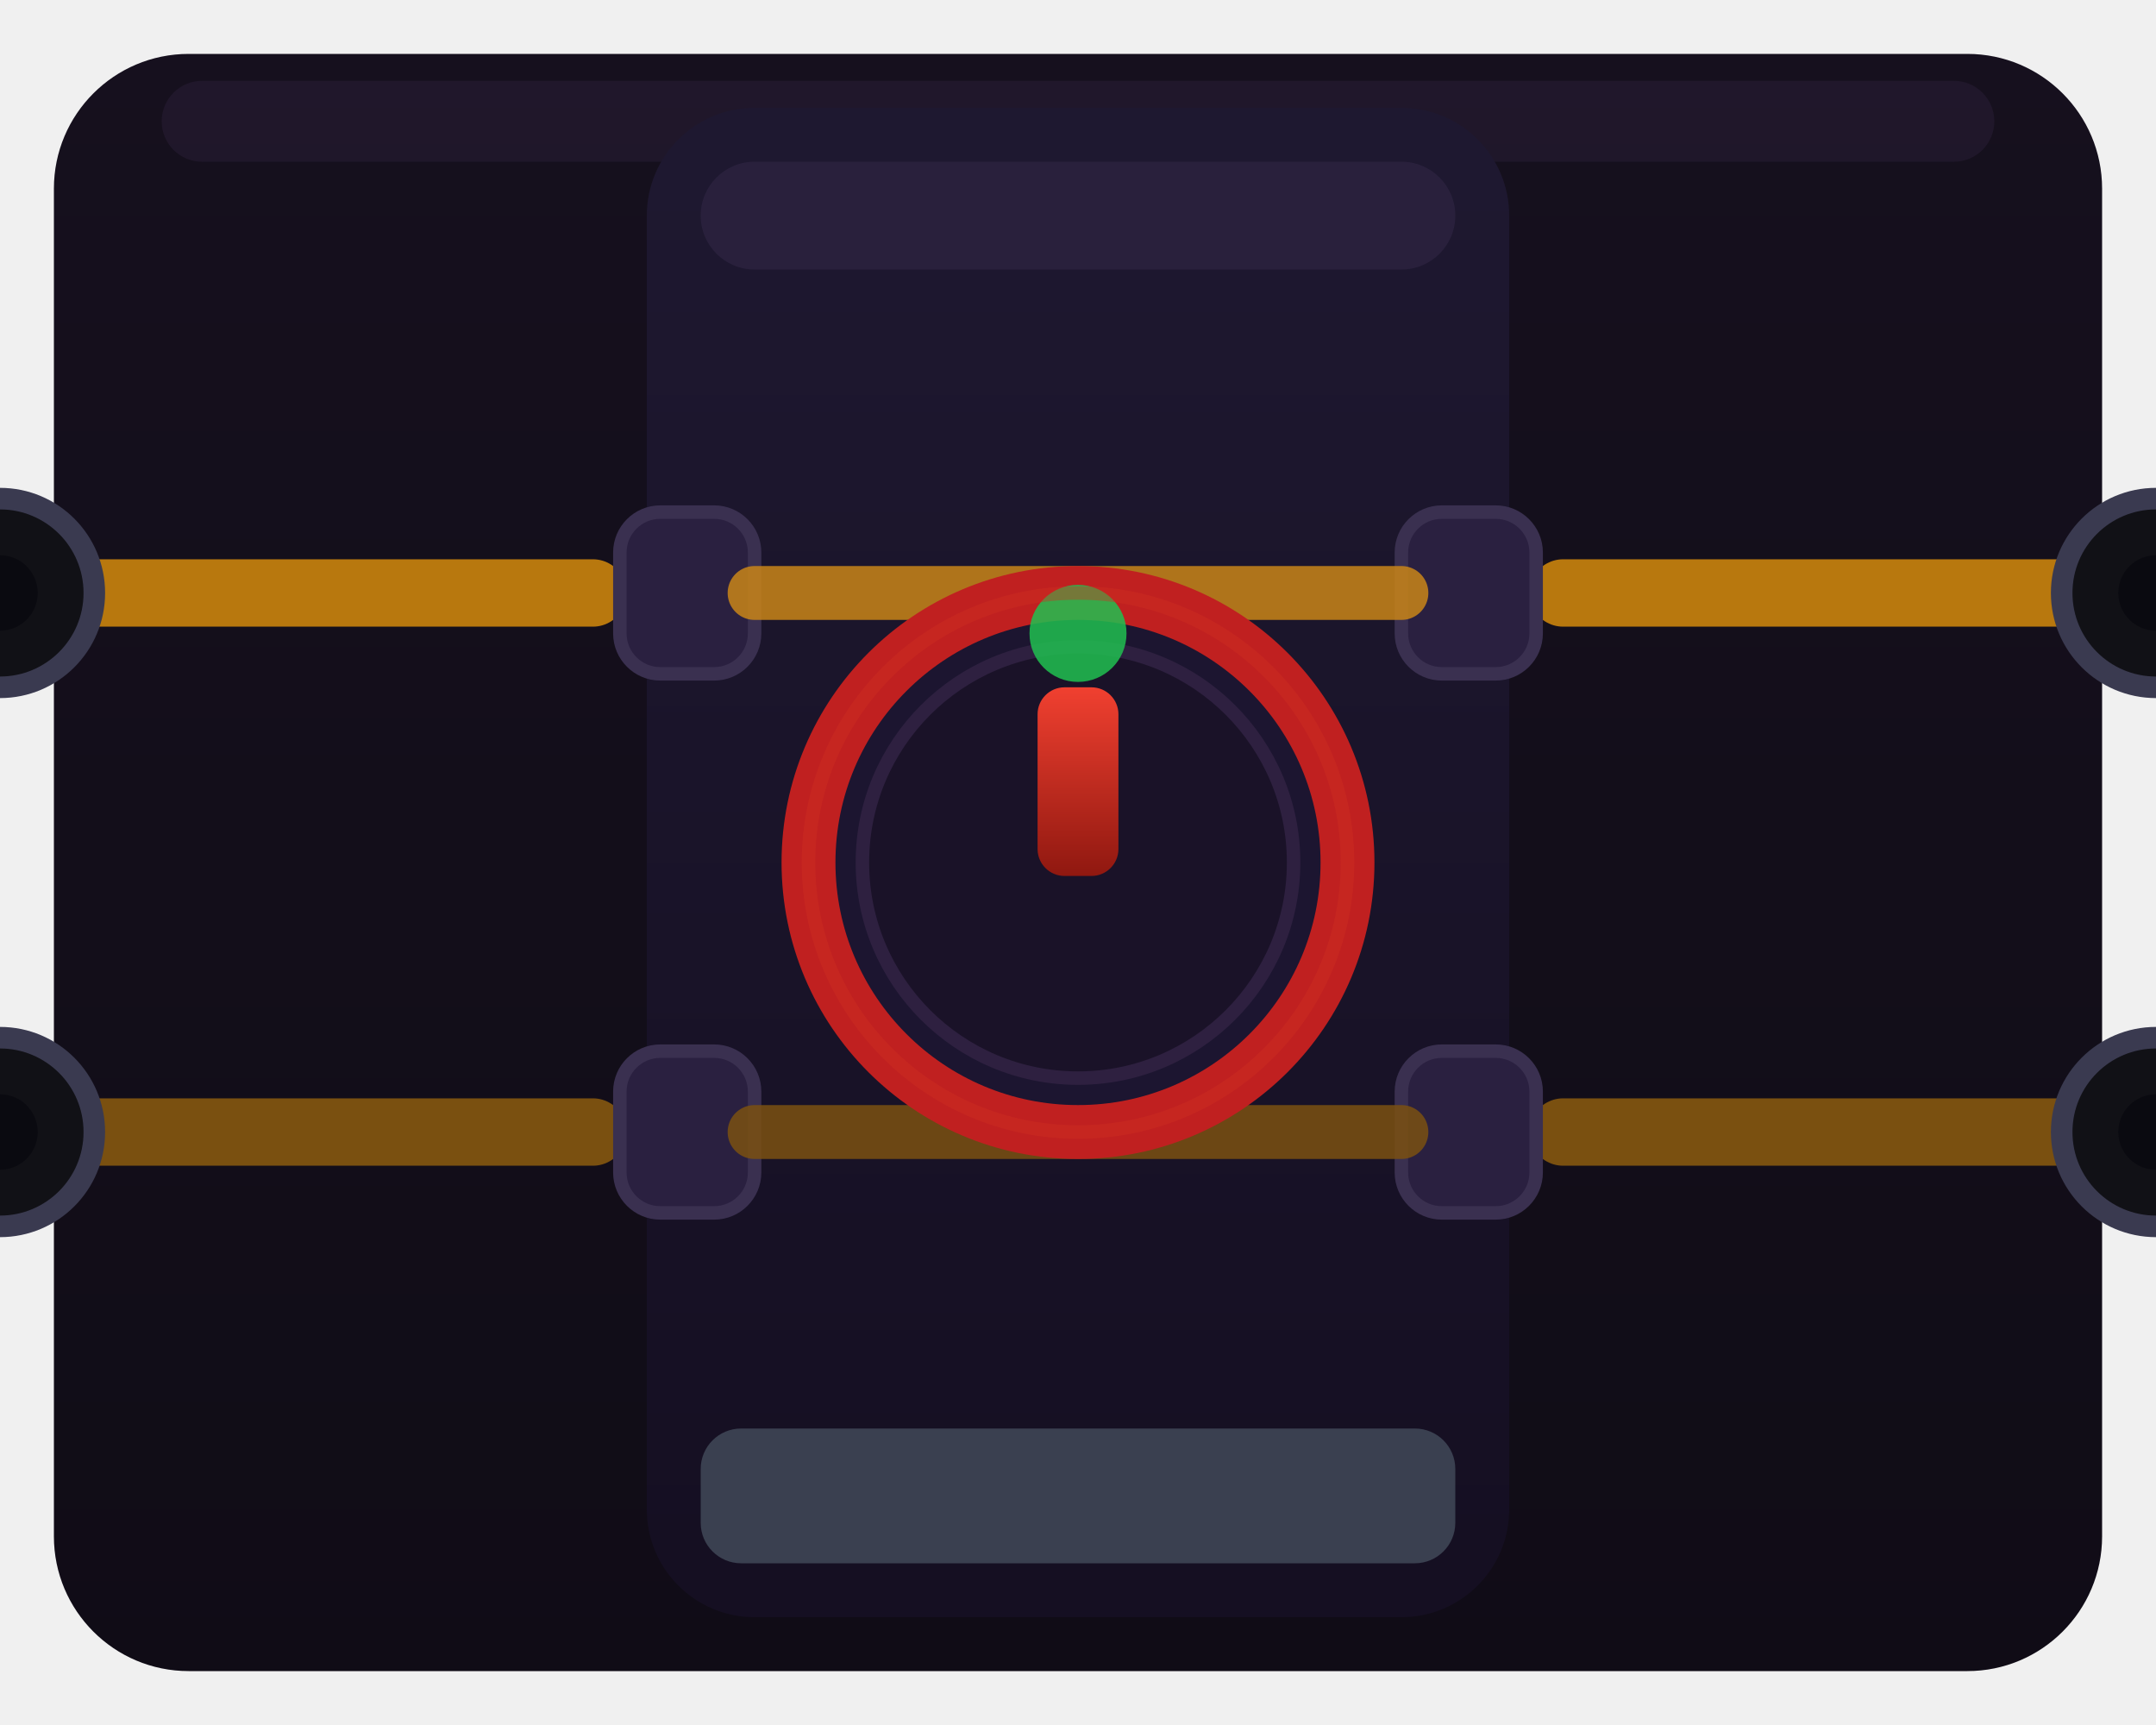
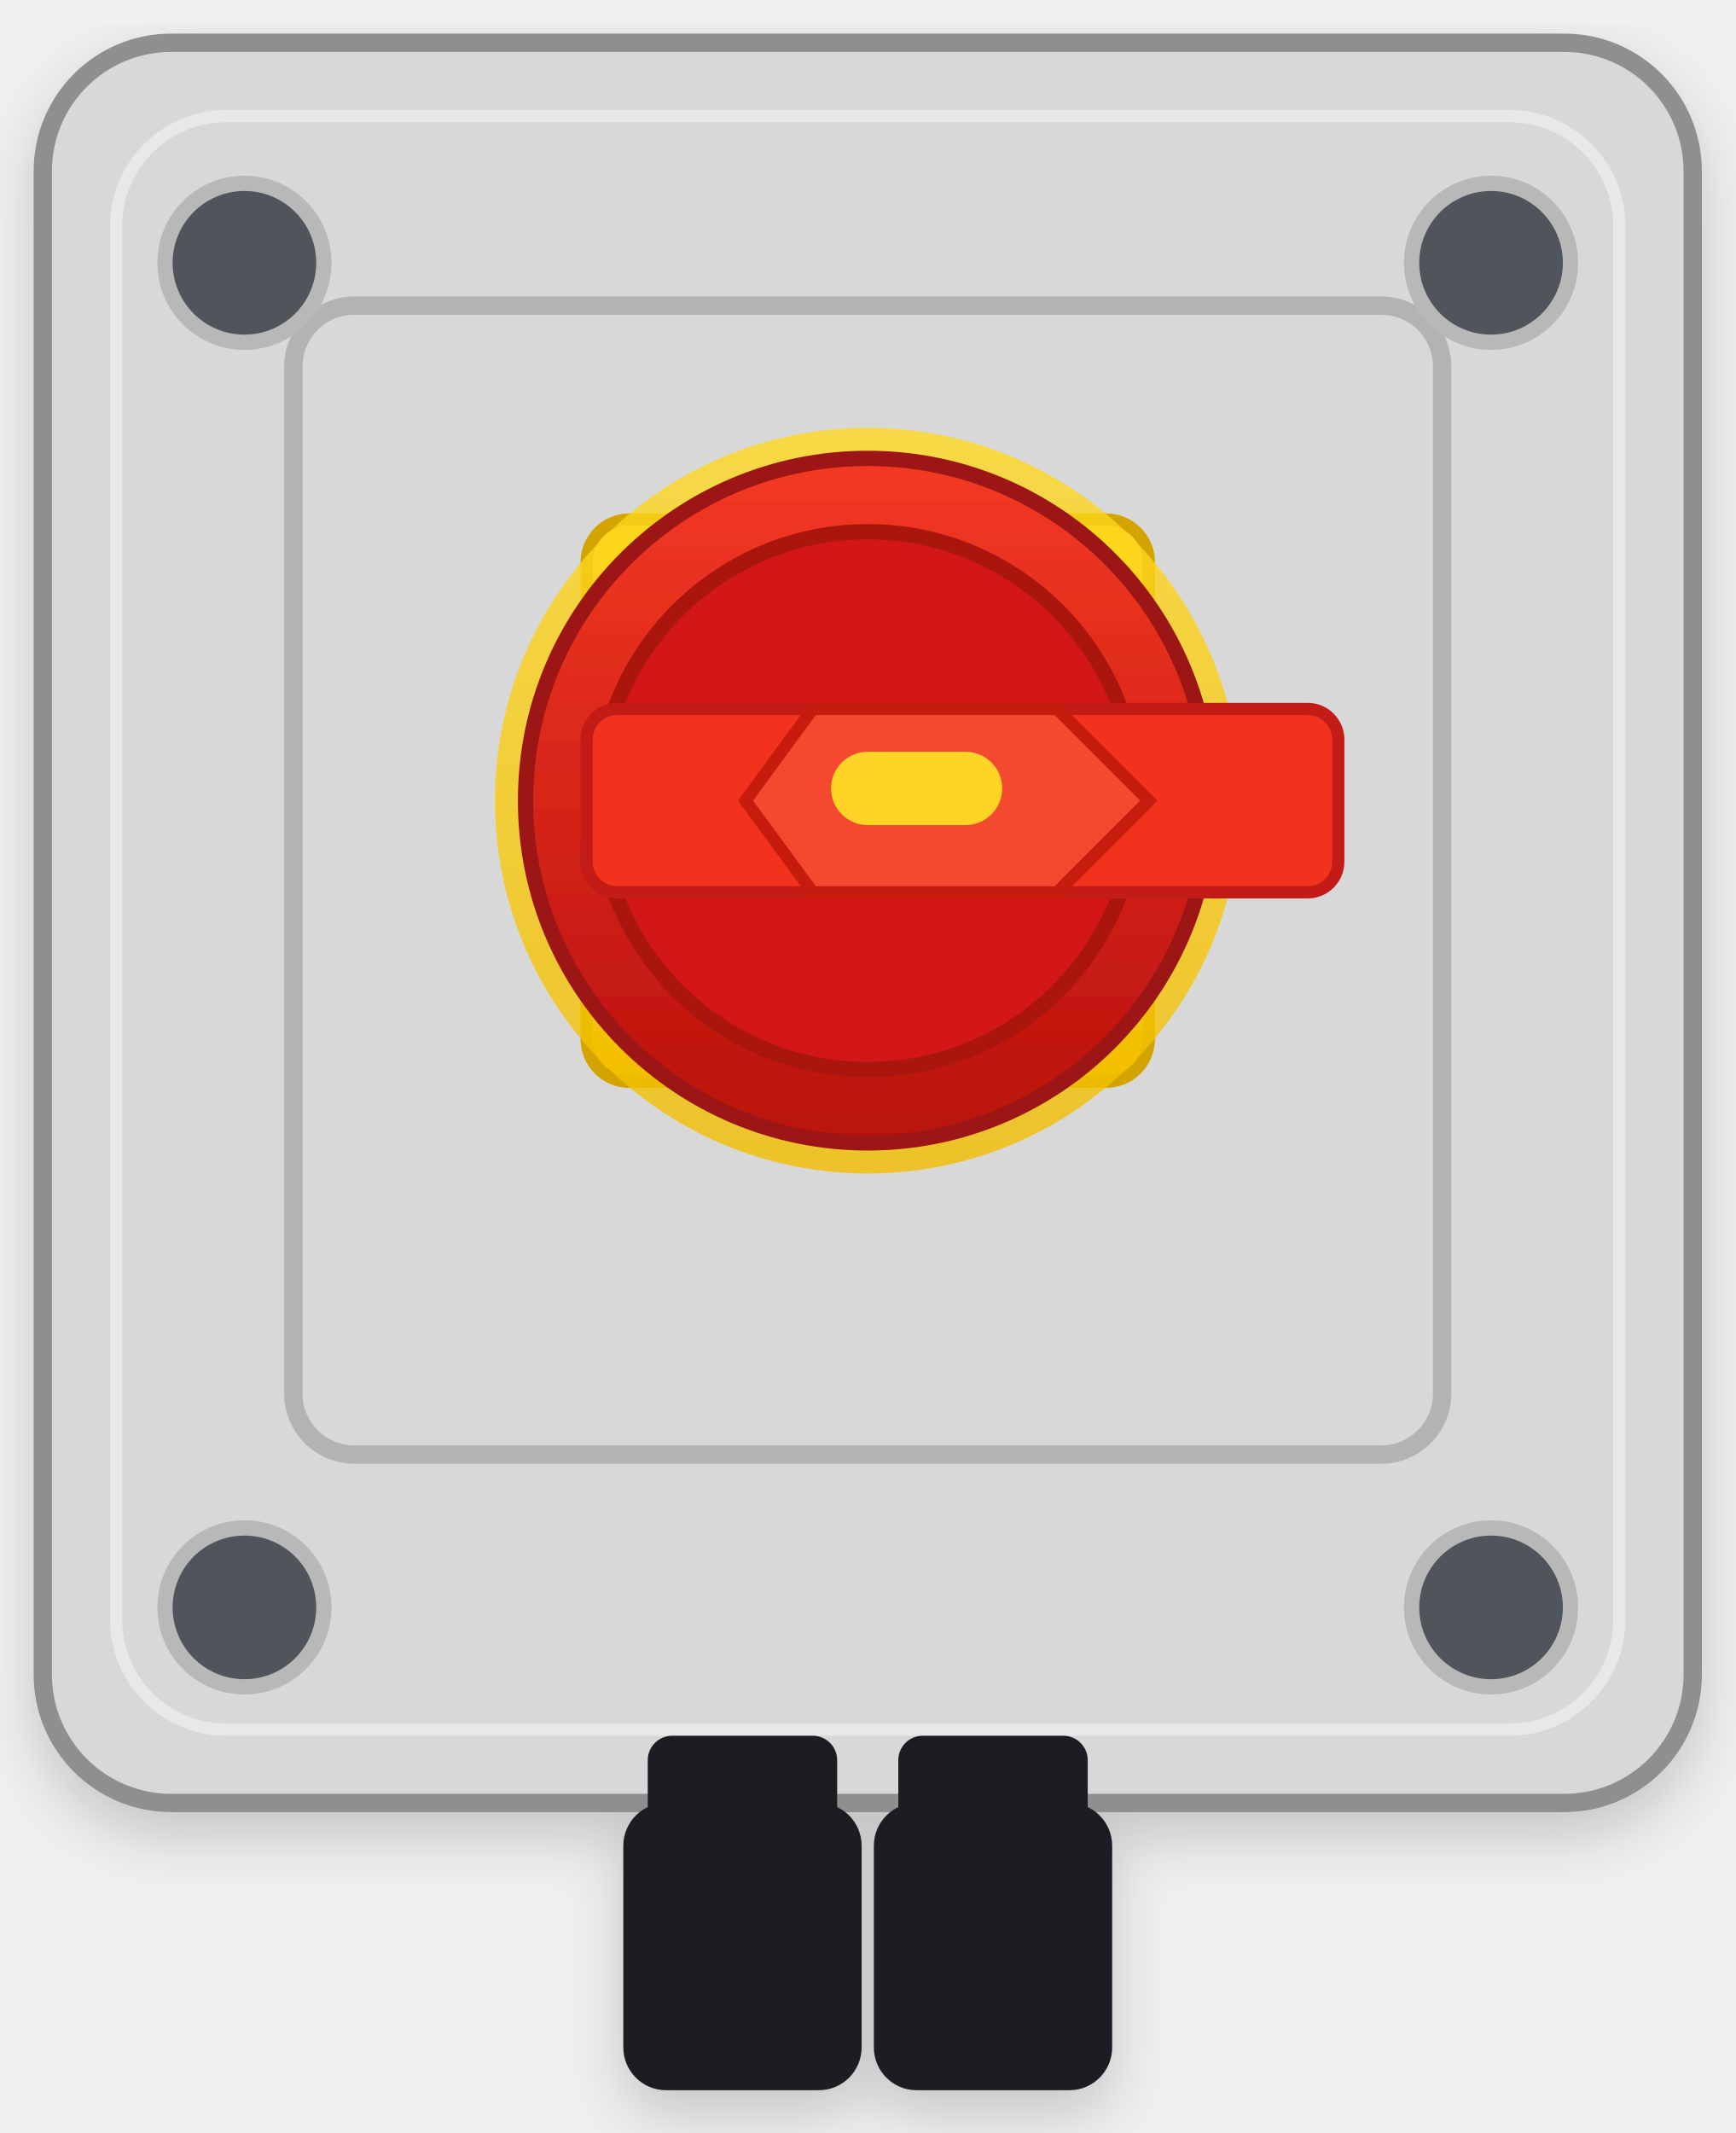
- <svg xmlns="http://www.w3.org/2000/svg" viewBox="-40 -32 80 64">
+ <svg xmlns="http://www.w3.org/2000/svg" width="568" height="698" viewBox="228 150 568 698" role="img" aria-label="pv_disconnect">
  <defs>
-     <linearGradient id="discbg" x1="0" y1="-32" x2="0" y2="32" gradientUnits="userSpaceOnUse">
-       <stop offset="0%" stop-color="#16101e" />
-       <stop offset="100%" stop-color="#100c16" />
+     <linearGradient id="metal" x1="0" y1="0" x2="0" y2="1">
+       <stop offset="0%" stop-color="#f5f5f5" />
+       <stop offset="55%" stop-color="#d8d8d8" />
+       <stop offset="100%" stop-color="#c5c5c5" />
    </linearGradient>
-     <linearGradient id="dischousing" x1="0" y1="-26" x2="0" y2="26" gradientUnits="userSpaceOnUse">
-       <stop offset="0%" stop-color="#1e1830" />
-       <stop offset="100%" stop-color="#150f22" />
+     <linearGradient id="metalDark" x1="0" y1="0" x2="0" y2="1">
+       <stop offset="0%" stop-color="#efefef" />
+       <stop offset="100%" stop-color="#b7b7b7" />
    </linearGradient>
-     <linearGradient id="knob" x1="0" y1="-1" x2="0" y2="1" gradientUnits="objectBoundingBox">
-       <stop offset="0%" stop-color="#d03020" />
-       <stop offset="50%" stop-color="#f04030" />
-       <stop offset="100%" stop-color="#901810" />
+     <linearGradient id="darkBody" x1="0" y1="0" x2="1" y2="1">
+       <stop offset="0%" stop-color="#4a5059" />
+       <stop offset="45%" stop-color="#2f343b" />
+       <stop offset="100%" stop-color="#171b21" />
    </linearGradient>
+     <linearGradient id="darkBody2" x1="0" y1="0" x2="1" y2="1">
+       <stop offset="0%" stop-color="#59616c" />
+       <stop offset="100%" stop-color="#1d2229" />
+     </linearGradient>
+     <linearGradient id="creamBody" x1="0" y1="0" x2="1" y2="1">
+       <stop offset="0%" stop-color="#f0ece2" />
+       <stop offset="100%" stop-color="#d8d1c4" />
+     </linearGradient>
+     <linearGradient id="glass" x1="0" y1="0" x2="0" y2="1">
+       <stop offset="0%" stop-color="#cfd3d8" stop-opacity="0.75" />
+       <stop offset="100%" stop-color="#666b72" stop-opacity="0.55" />
+     </linearGradient>
+     <linearGradient id="redGrad" x1="0" y1="0" x2="1" y2="1">
+       <stop offset="0%" stop-color="#ff4b44" />
+       <stop offset="100%" stop-color="#be0f15" />
+     </linearGradient>
+     <linearGradient id="redGrad2" x1="0" y1="0" x2="0" y2="1">
+       <stop offset="0%" stop-color="#f33924" />
+       <stop offset="100%" stop-color="#b9110d" />
+     </linearGradient>
+     <linearGradient id="yellowGrad" x1="0" y1="0" x2="0" y2="1">
+       <stop offset="0%" stop-color="#ffd922" />
+       <stop offset="100%" stop-color="#f2bd00" />
+     </linearGradient>
+     <filter id="shadow" x="-20%" y="-20%" width="140%" height="140%">
+       <feDropShadow dx="0" dy="8" stdDeviation="10" flood-color="#000000" flood-opacity="0.18" />
+     </filter>
  </defs>
-   <rect x="-38" y="-30" width="76" height="60" rx="5" fill="url(#discbg)" />
-   <rect x="-34" y="-29" width="68" height="3" rx="1.5" fill="#2a1e38" opacity="0.5" />
-   <rect x="-16" y="-28" width="32" height="56" rx="4" fill="url(#dischousing)" />
-   <rect x="-14" y="-26" width="28" height="4" rx="2" fill="#2e2442" opacity="0.7" />
-   <line x1="-40" y1="-10" x2="-18" y2="-10" stroke="#b8780e" stroke-width="2.5" stroke-linecap="round" />
-   <line x1="18" y1="-10" x2="40" y2="-10" stroke="#b8780e" stroke-width="2.5" stroke-linecap="round" />
-   <line x1="-40" y1="10" x2="-18" y2="10" stroke="#7a5010" stroke-width="2.5" stroke-linecap="round" />
-   <line x1="18" y1="10" x2="40" y2="10" stroke="#7a5010" stroke-width="2.5" stroke-linecap="round" />
-   <rect x="-17" y="-13" width="5" height="6" rx="1.5" fill="#2a2040" stroke="#3a3050" stroke-width="0.5" />
-   <rect x="-17" y="7" width="5" height="6" rx="1.5" fill="#2a2040" stroke="#3a3050" stroke-width="0.5" />
-   <rect x="12" y="-13" width="5" height="6" rx="1.5" fill="#2a2040" stroke="#3a3050" stroke-width="0.5" />
-   <rect x="12" y="7" width="5" height="6" rx="1.5" fill="#2a2040" stroke="#3a3050" stroke-width="0.5" />
-   <line x1="-12" y1="-10" x2="12" y2="-10" stroke="#c98518" stroke-width="2" stroke-linecap="round" opacity="0.85" />
-   <line x1="-12" y1="10" x2="12" y2="10" stroke="#7a5010" stroke-width="2" stroke-linecap="round" opacity="0.85" />
-   <circle cx="0" cy="0" r="10" fill="#1c1530" stroke="#c02020" stroke-width="2" />
-   <circle cx="0" cy="0" r="8" fill="#1a1228" stroke="#2e2040" stroke-width="0.5" />
-   <rect x="-1.5" y="-6.5" width="3" height="7" rx="1" fill="url(#knob)" />
-   <circle cx="0" cy="-8.5" r="1.8" fill="#20c050" opacity="0.85" />
-   <circle cx="0" cy="0" r="10" fill="none" stroke="#d03020" stroke-width="0.5" opacity="0.4" />
-   <circle cx="-40" cy="-10" r="3.5" fill="#111116" stroke="#3a3a50" stroke-width="0.8" />
-   <circle cx="-40" cy="-10" r="1.4" fill="#0a0a10" />
-   <circle cx="-40" cy="10" r="3.5" fill="#111116" stroke="#3a3a50" stroke-width="0.8" />
-   <circle cx="-40" cy="10" r="1.4" fill="#0a0a10" />
-   <circle cx="40" cy="-10" r="3.5" fill="#111116" stroke="#3a3a50" stroke-width="0.8" />
-   <circle cx="40" cy="-10" r="1.4" fill="#0a0a10" />
-   <circle cx="40" cy="10" r="3.5" fill="#111116" stroke="#3a3a50" stroke-width="0.8" />
-   <circle cx="40" cy="10" r="1.4" fill="#0a0a10" />
-   <rect x="-14" y="21" width="28" height="5" rx="1.5" fill="#3a4050" />
+   <g filter="url(#shadow)">
+     <rect x="242" y="164" width="540" height="576" rx="42" fill="#d8d8d8" stroke="#8f8f8f" stroke-width="6" />
+     <rect x="266" y="188" width="492" height="528" rx="36" fill="none" stroke="#ffffff" stroke-opacity="0.4" stroke-width="4" />
+     <rect x="324" y="250" width="376" height="376" rx="20" fill="none" stroke="#b3b3b3" stroke-width="6" />
+     <circle cx="308" cy="236" r="26" fill="#4f545a" stroke="#b8b8b8" stroke-width="5" />
+     <circle cx="716" cy="236" r="26" fill="#4f545a" stroke="#b8b8b8" stroke-width="5" />
+     <circle cx="308" cy="676" r="26" fill="#4f545a" stroke="#b8b8b8" stroke-width="5" />
+     <circle cx="716" cy="676" r="26" fill="#4f545a" stroke="#b8b8b8" stroke-width="5" />
+     <rect x="420" y="320" width="184" height="184" rx="14" fill="url(#yellowGrad)" stroke="#d3a400" stroke-width="4" />
+     <circle cx="512" cy="412" r="122" fill="url(#yellowGrad)" opacity="0.8" />
+     <circle cx="512" cy="412" r="112" fill="url(#redGrad2)" stroke="#9d1512" stroke-width="5" />
+     <circle cx="512" cy="412" r="88" fill="#d31714" stroke="#aa130f" stroke-width="5" />
+     <rect x="420" y="382" width="246" height="60" rx="10" fill="#f2331f" stroke="#c31d12" stroke-width="4" />
+     <path d="M494,382 h80 l30,30 l-30,30 h-80 l-22,-30z" fill="#f34a2e" stroke="#c61d11" stroke-width="4" />
+     <rect x="500" y="396" width="56" height="24" rx="12" fill="#ffd426" />
+     <g fill="#1b1f24">
+       <rect x="432" y="740" width="78" height="94" rx="14" />
+       <rect x="514" y="740" width="78" height="94" rx="14" />
+       <rect x="440" y="718" width="62" height="34" rx="8" />
+       <rect x="522" y="718" width="62" height="34" rx="8" />
+     </g>
+   </g>
</svg>
